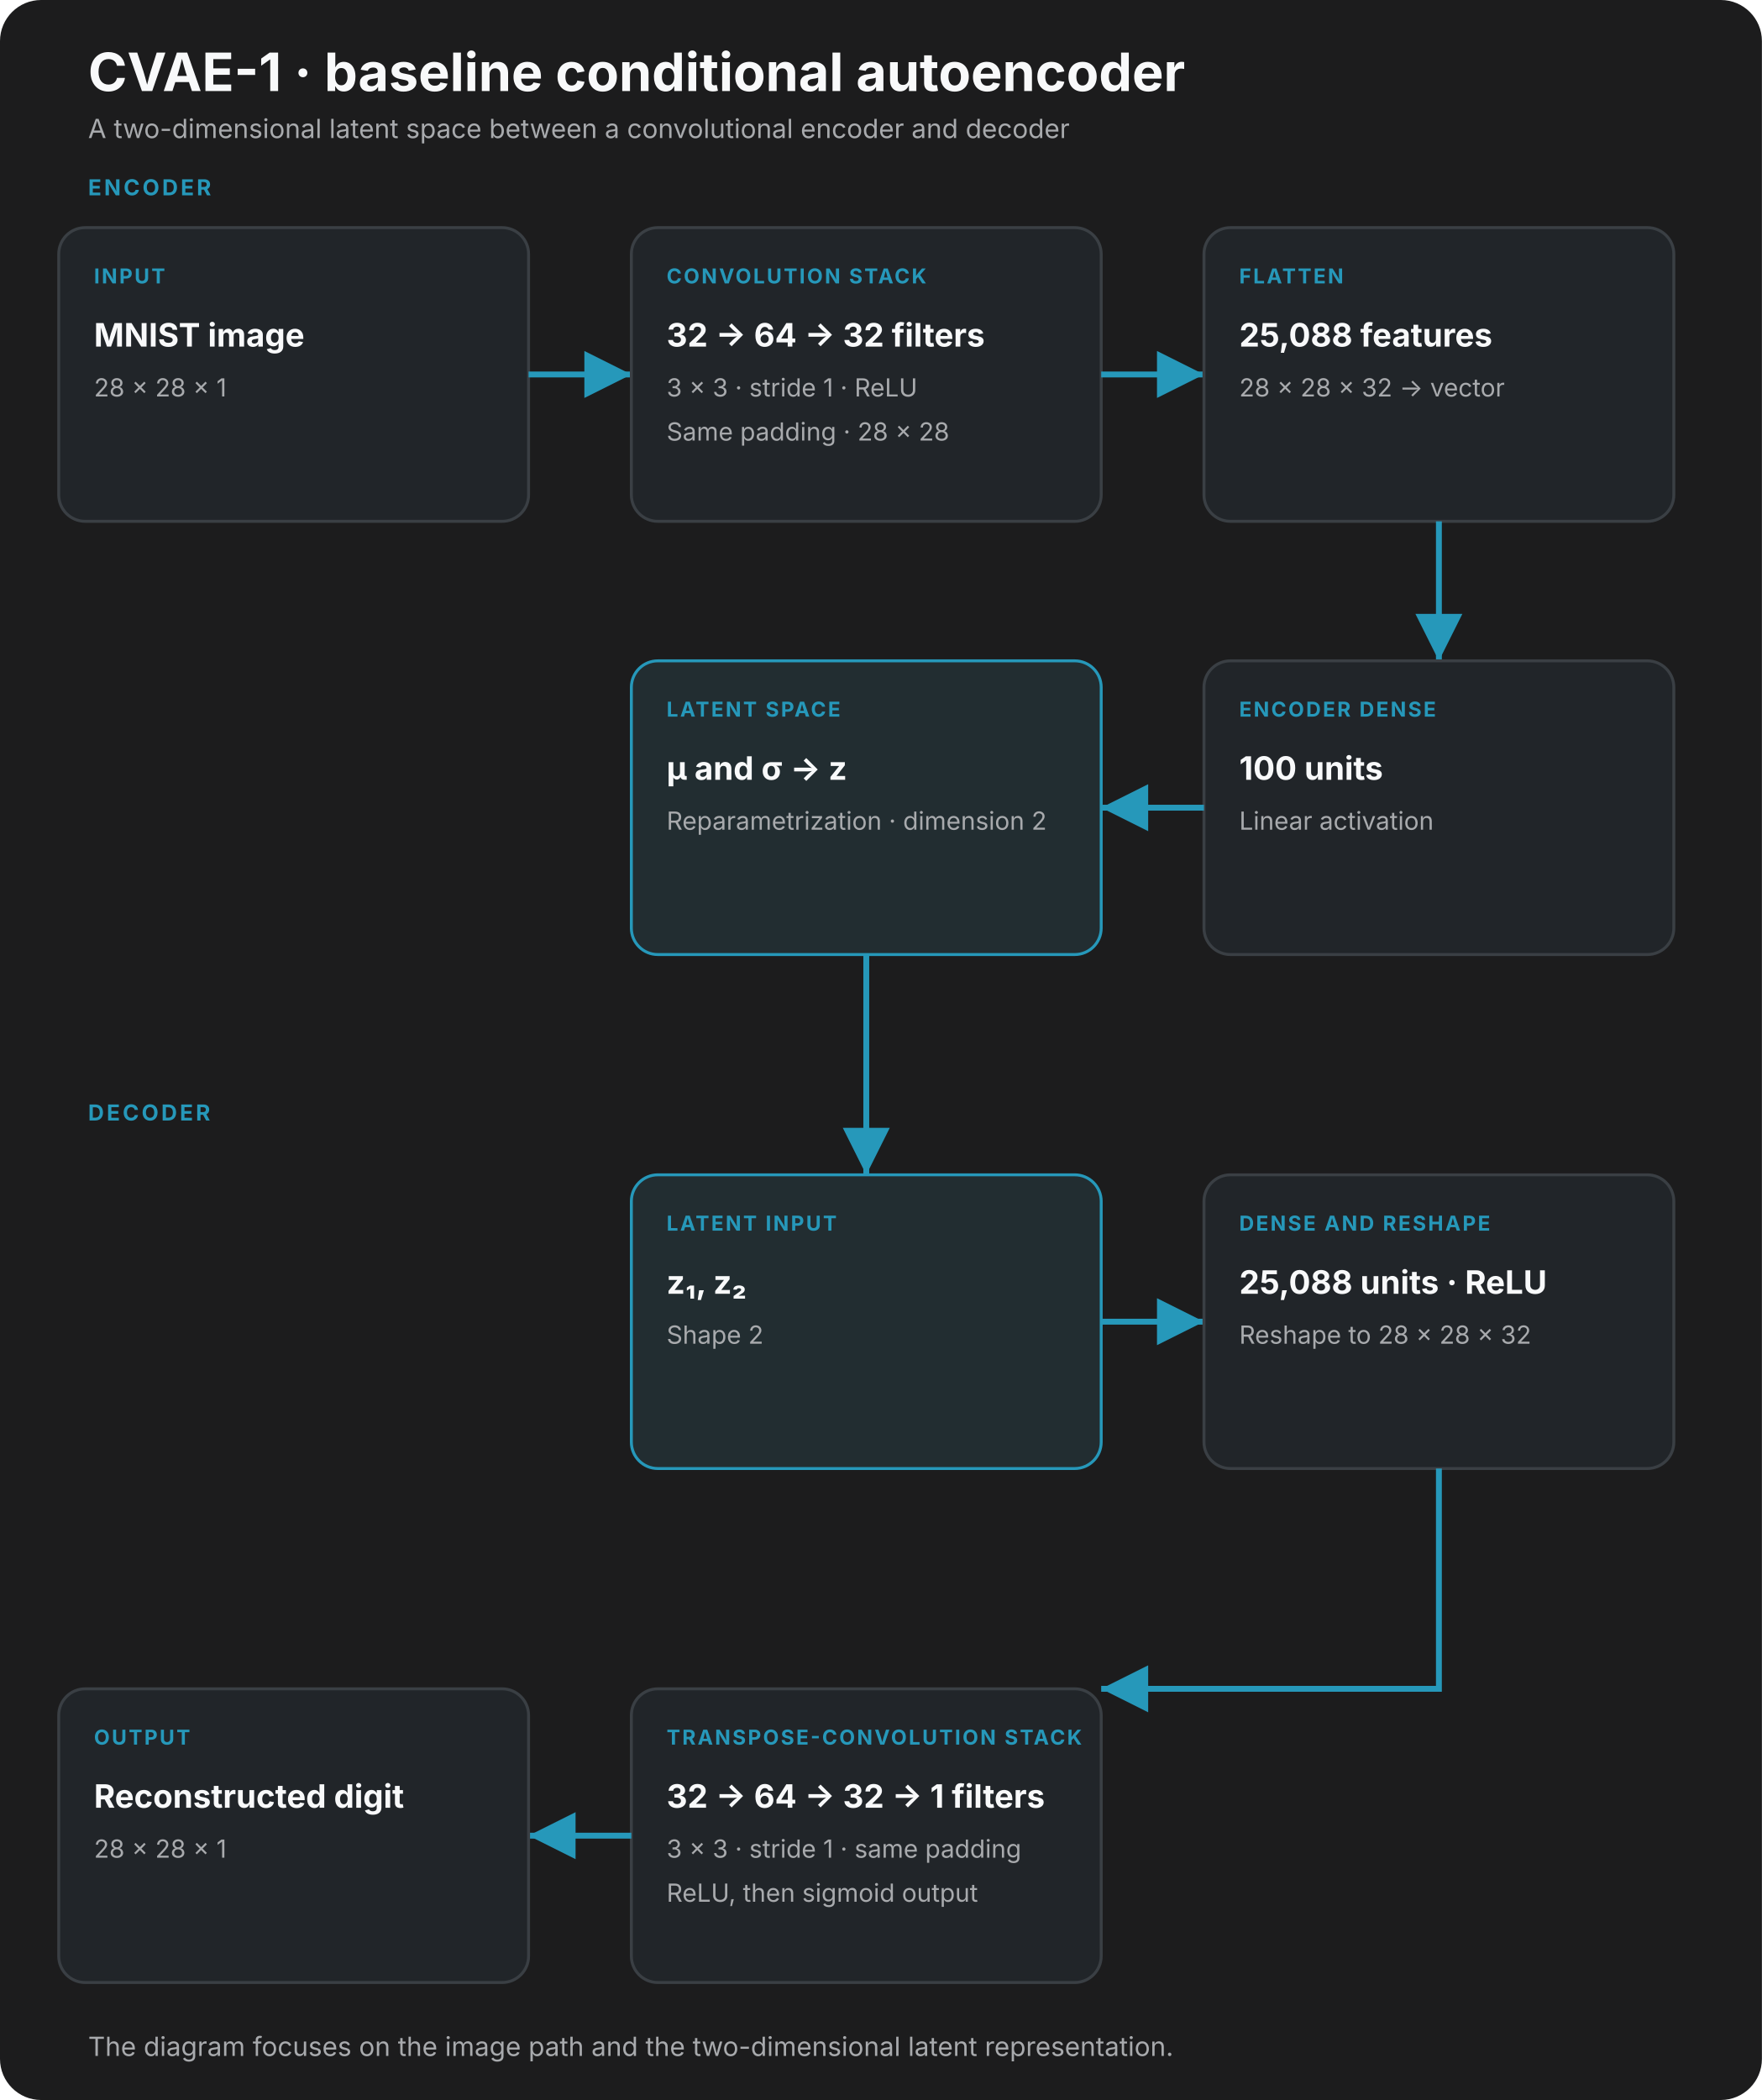
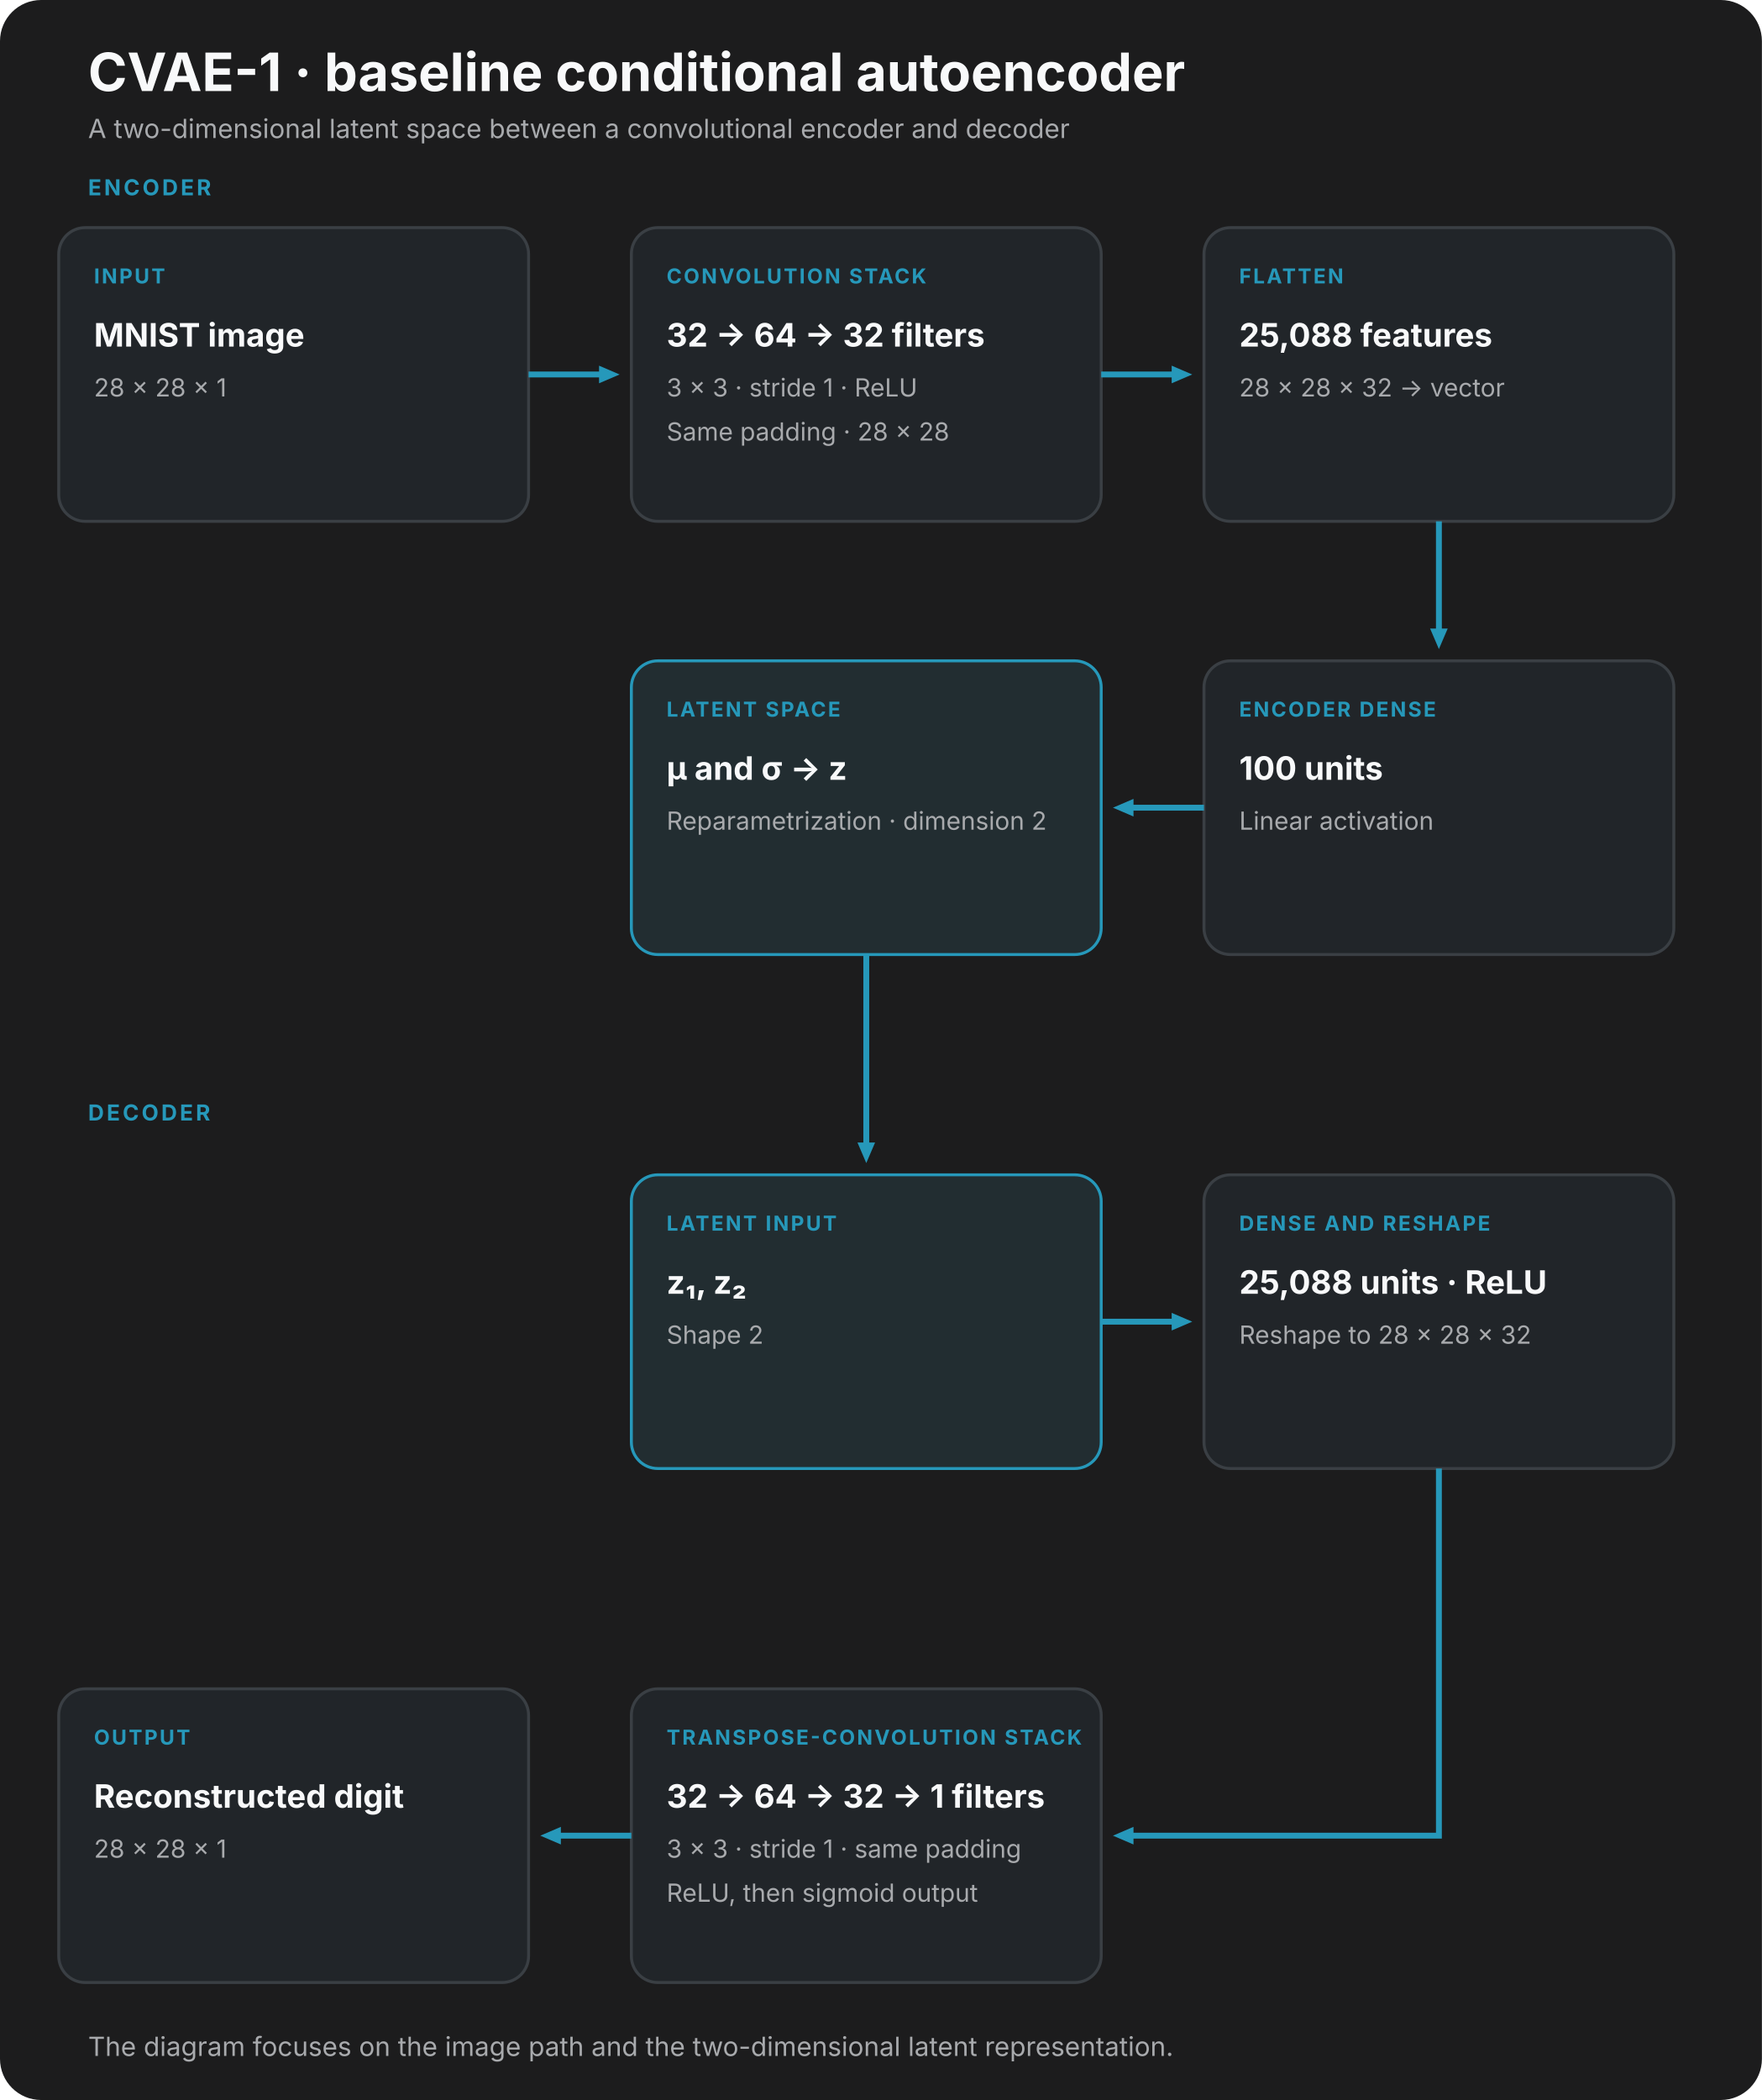
<svg xmlns="http://www.w3.org/2000/svg" viewBox="0 0 1200 1430" role="img" aria-labelledby="cvae1-title cvae1-desc">
  <defs>
-     <marker id="cvae1-arrow" markerWidth="11" markerHeight="11" refX="8" refY="4" orient="auto">
-       <path d="M0 0 8 4 0 8Z" fill="#2698ba" />
+     <marker id="cvae1-arrow" markerWidth="16" markerHeight="12" refX="2" refY="6" orient="auto" markerUnits="userSpaceOnUse">
+       <path d="M0 0 14 6 0 12Z" fill="#2698ba" stroke="none" />
    </marker>
-     <style>.h{fill:#f8f9fa;font:700 36px Inter,-apple-system,BlinkMacSystemFont,"Segoe UI",sans-serif}.s{fill:#a8aaad;font:400 18px Inter,-apple-system,BlinkMacSystemFont,"Segoe UI",sans-serif}.r{fill:#2698ba;font:700 15px Inter,-apple-system,BlinkMacSystemFont,"Segoe UI",sans-serif;letter-spacing:1.8px}.k{fill:#2698ba;font:700 14px Inter,-apple-system,BlinkMacSystemFont,"Segoe UI",sans-serif;letter-spacing:1.3px}.n{fill:#f8f9fa;font:700 22px Inter,-apple-system,BlinkMacSystemFont,"Segoe UI",sans-serif}.d{fill:#a8aaad;font:400 17px Inter,-apple-system,BlinkMacSystemFont,"Segoe UI",sans-serif}.c{fill:#212529;stroke:#3a3f44;stroke-width:2}.z{fill:#222d31;stroke:#2698ba;stroke-width:2}.a{fill:none;stroke:#2698ba;stroke-width:4;marker-end:url(#cvae1-arrow)}</style>
+     <style>.h{fill:#f8f9fa;font:700 36px Inter,-apple-system,BlinkMacSystemFont,"Segoe UI",sans-serif}.s{fill:#a8aaad;font:400 18px Inter,-apple-system,BlinkMacSystemFont,"Segoe UI",sans-serif}.r{fill:#2698ba;font:700 15px Inter,-apple-system,BlinkMacSystemFont,"Segoe UI",sans-serif;letter-spacing:1.8px}.k{fill:#2698ba;font:700 14px Inter,-apple-system,BlinkMacSystemFont,"Segoe UI",sans-serif;letter-spacing:1.3px}.n{fill:#f8f9fa;font:700 22px Inter,-apple-system,BlinkMacSystemFont,"Segoe UI",sans-serif}.d{fill:#a8aaad;font:400 17px Inter,-apple-system,BlinkMacSystemFont,"Segoe UI",sans-serif}.c{fill:#212529;stroke:#3a3f44;stroke-width:2}.z{fill:#222d31;stroke:#2698ba;stroke-width:2}.a{fill:none;stroke:#2698ba;stroke-width:4;stroke-linecap: butt; marker-end:url(#cvae1-arrow)}</style>
  </defs>
  <rect width="1200" height="1430" rx="28" fill="#1c1c1d" />
  <text x="60" y="62" class="h">CVAE-1 · baseline conditional autoencoder</text>
  <text x="60" y="94" class="s">A two-dimensional latent space between a convolutional encoder and decoder</text>
  <text x="60" y="133" class="r">ENCODER</text>
  <g transform="translate(40 155)">
    <rect width="320" height="200" rx="18" class="c" />
    <text x="24" y="38" class="k">INPUT</text>
    <text x="24" y="81" class="n">MNIST image</text>
    <text x="24" y="115" class="d">28 × 28 × 1</text>
  </g>
-   <path d="M360 255h70" class="a" />
+   <path d="M360 255h50" class="a" />
  <g transform="translate(430 155)">
    <rect width="320" height="200" rx="18" class="c" />
    <text x="24" y="38" class="k">CONVOLUTION STACK</text>
    <text x="24" y="81" class="n">32 → 64 → 32 filters</text>
    <text x="24" y="115" class="d">3 × 3 · stride 1 · ReLU</text>
    <text x="24" y="145" class="d">Same padding · 28 × 28</text>
  </g>
-   <path d="M750 255h70" class="a" />
+   <path d="M750 255h50" class="a" />
  <g transform="translate(820 155)">
    <rect width="320" height="200" rx="18" class="c" />
    <text x="24" y="38" class="k">FLATTEN</text>
    <text x="24" y="81" class="n">25,088 features</text>
    <text x="24" y="115" class="d">28 × 28 × 32 → vector</text>
  </g>
-   <path d="M980 355v95" class="a" />
+   <path d="M980 355v75" class="a" />
  <g transform="translate(820 450)">
    <rect width="320" height="200" rx="18" class="c" />
    <text x="24" y="38" class="k">ENCODER DENSE</text>
    <text x="24" y="81" class="n">100 units</text>
    <text x="24" y="115" class="d">Linear activation</text>
  </g>
-   <path d="M820 550h-70" class="a" />
+   <path d="M820 550h-50" class="a" />
  <g transform="translate(430 450)">
    <rect width="320" height="200" rx="18" class="z" />
    <text x="24" y="38" class="k">LATENT SPACE</text>
    <text x="24" y="81" class="n">μ and σ → z</text>
    <text x="24" y="115" class="d">Reparametrization · dimension 2</text>
  </g>
  <text x="60" y="763" class="r">DECODER</text>
-   <path d="M590 650v150" class="a" />
+   <path d="M590 650v130" class="a" />
  <g transform="translate(430 800)">
    <rect width="320" height="200" rx="18" class="z" />
    <text x="24" y="38" class="k">LATENT INPUT</text>
    <text x="24" y="81" class="n">z₁, z₂</text>
    <text x="24" y="115" class="d">Shape 2</text>
  </g>
-   <path d="M750 900h70" class="a" />
+   <path d="M750 900h50" class="a" />
  <g transform="translate(820 800)">
    <rect width="320" height="200" rx="18" class="c" />
    <text x="24" y="38" class="k">DENSE AND RESHAPE</text>
    <text x="24" y="81" class="n">25,088 units · ReLU</text>
    <text x="24" y="115" class="d">Reshape to 28 × 28 × 32</text>
  </g>
-   <path d="M980 1000v150h-230" class="a" />
+   <path d="M980 1000v250h-210" class="a" />
  <g transform="translate(430 1150)">
    <rect width="320" height="200" rx="18" class="c" />
    <text x="24" y="38" class="k">TRANSPOSE-CONVOLUTION STACK</text>
    <text x="24" y="81" class="n">32 → 64 → 32 → 1 filters</text>
    <text x="24" y="115" class="d">3 × 3 · stride 1 · same padding</text>
    <text x="24" y="145" class="d">ReLU, then sigmoid output</text>
  </g>
-   <path d="M430 1250h-70" class="a" />
+   <path d="M430 1250h-50" class="a" />
  <g transform="translate(40 1150)">
    <rect width="320" height="200" rx="18" class="c" />
    <text x="24" y="38" class="k">OUTPUT</text>
    <text x="24" y="81" class="n">Reconstructed digit</text>
    <text x="24" y="115" class="d">28 × 28 × 1</text>
  </g>
  <text x="60" y="1400" class="s">The diagram focuses on the image path and the two-dimensional latent representation.</text>
</svg>
